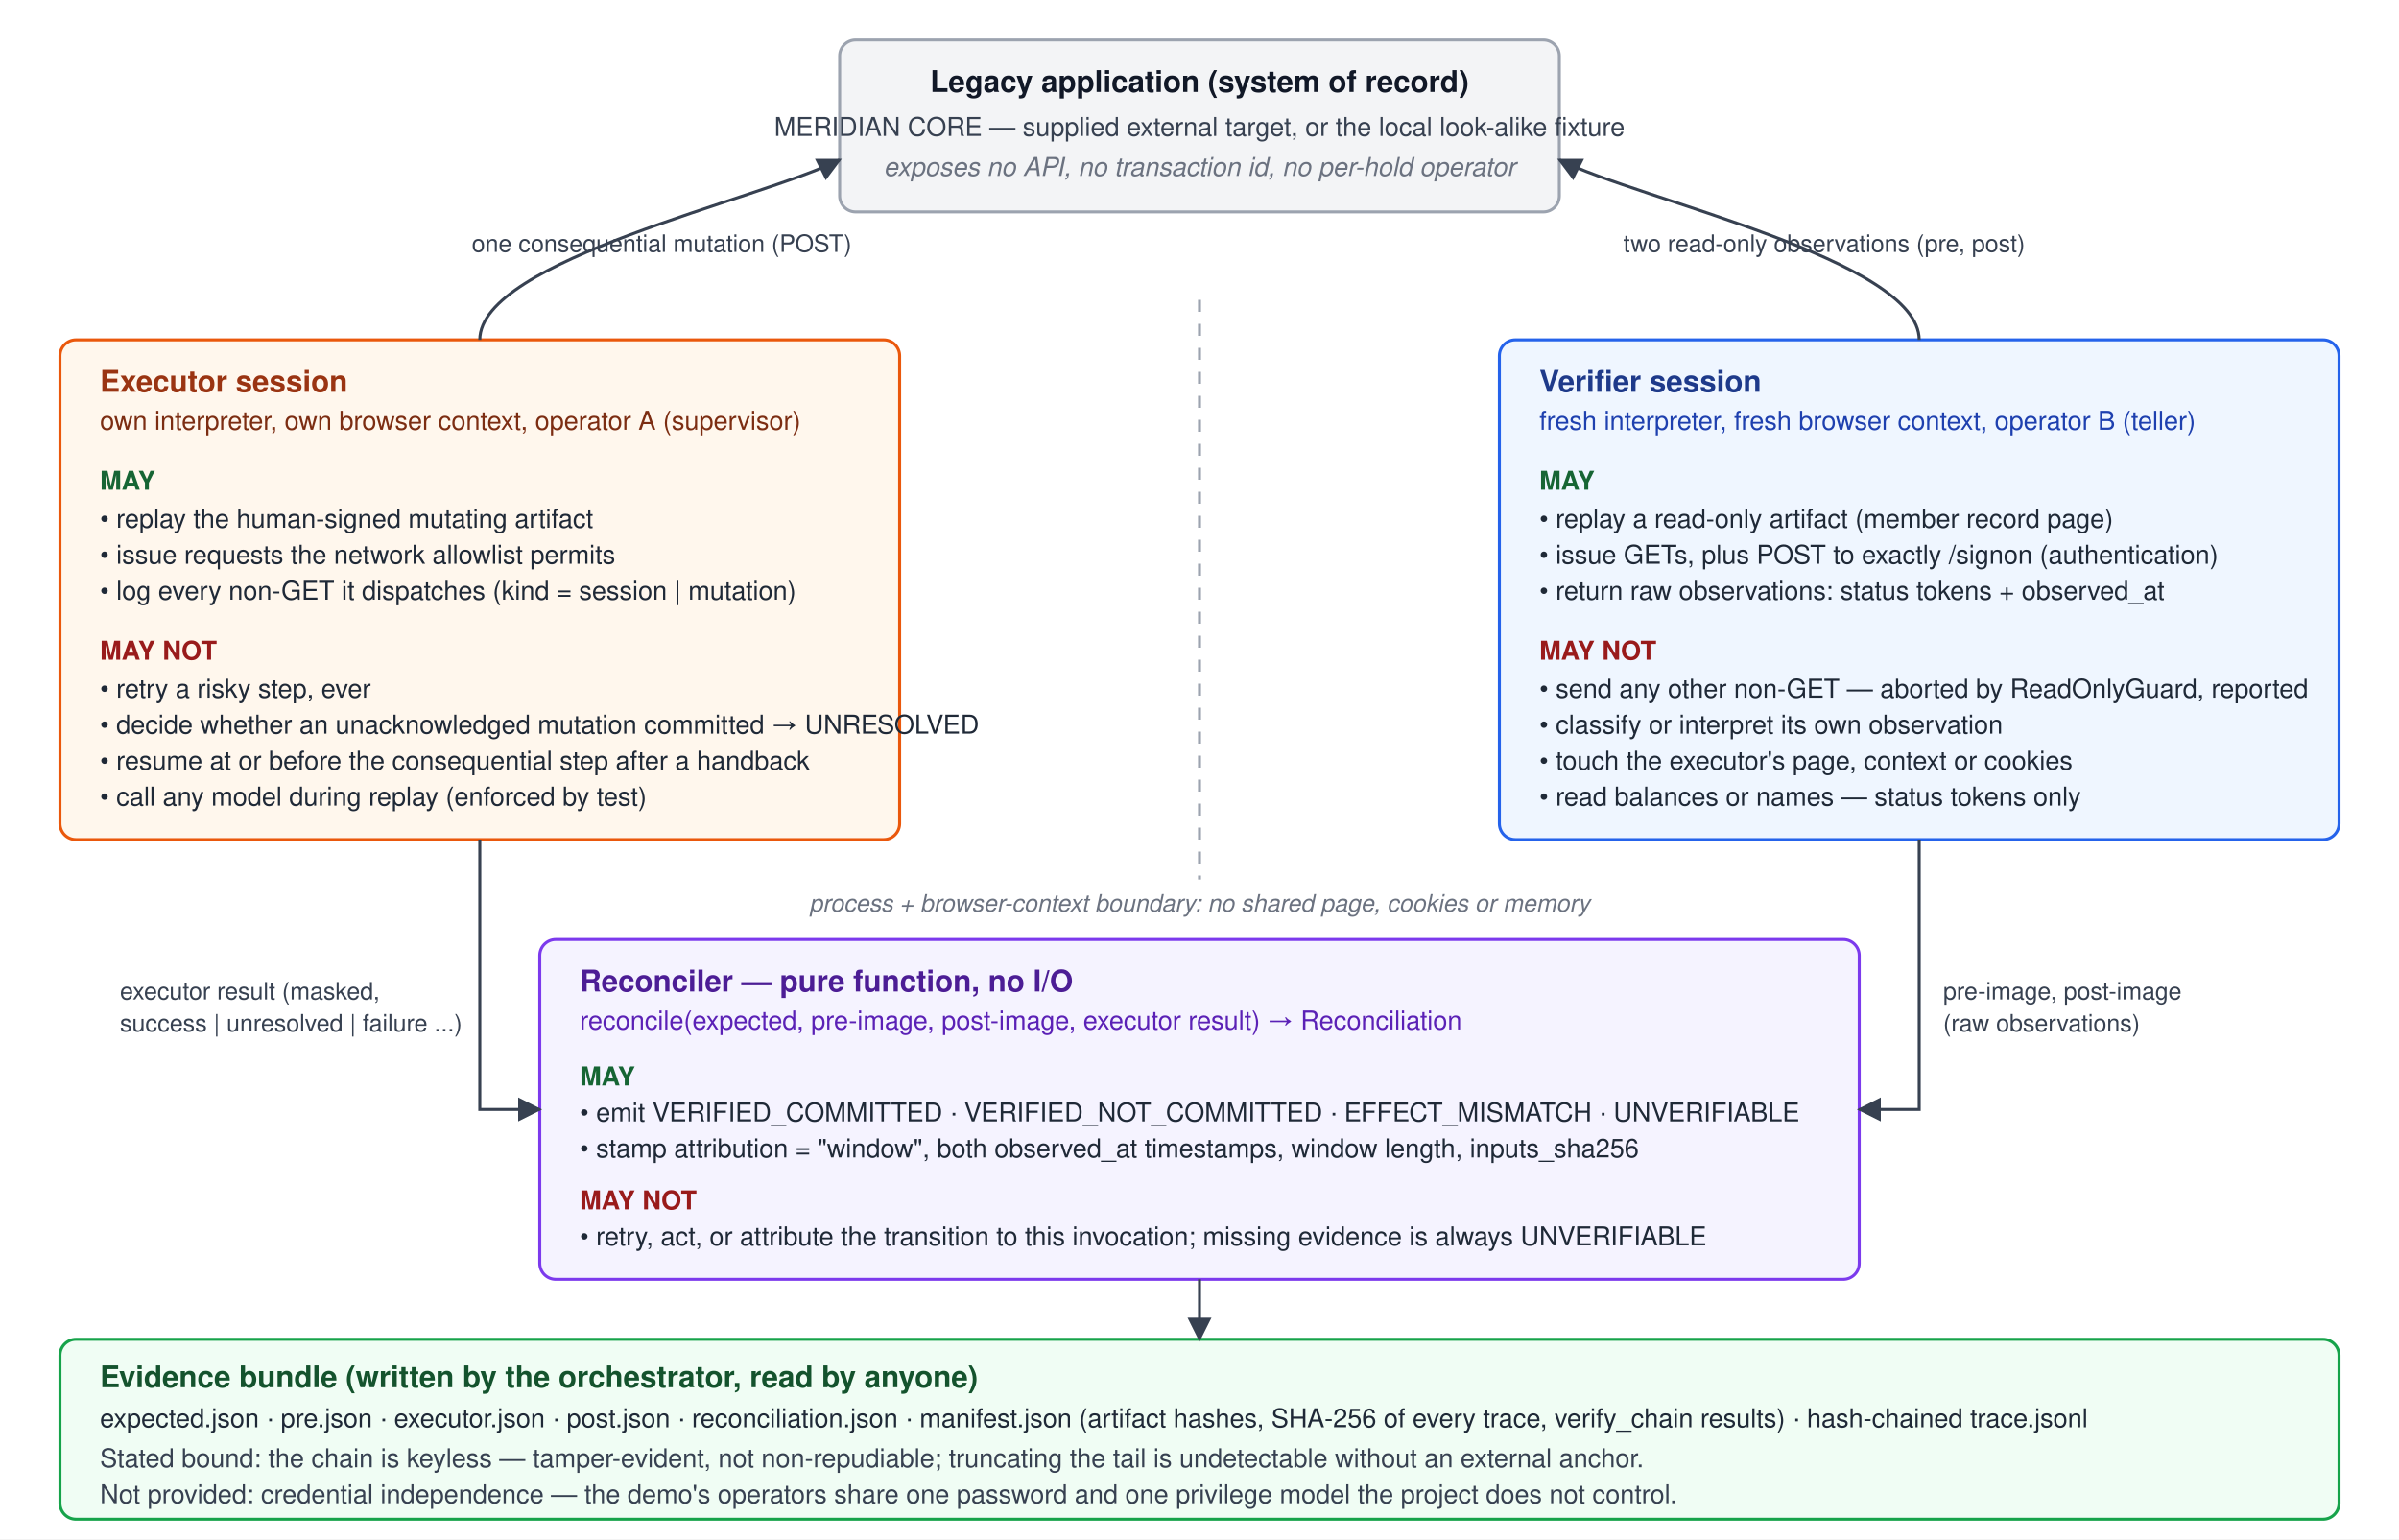
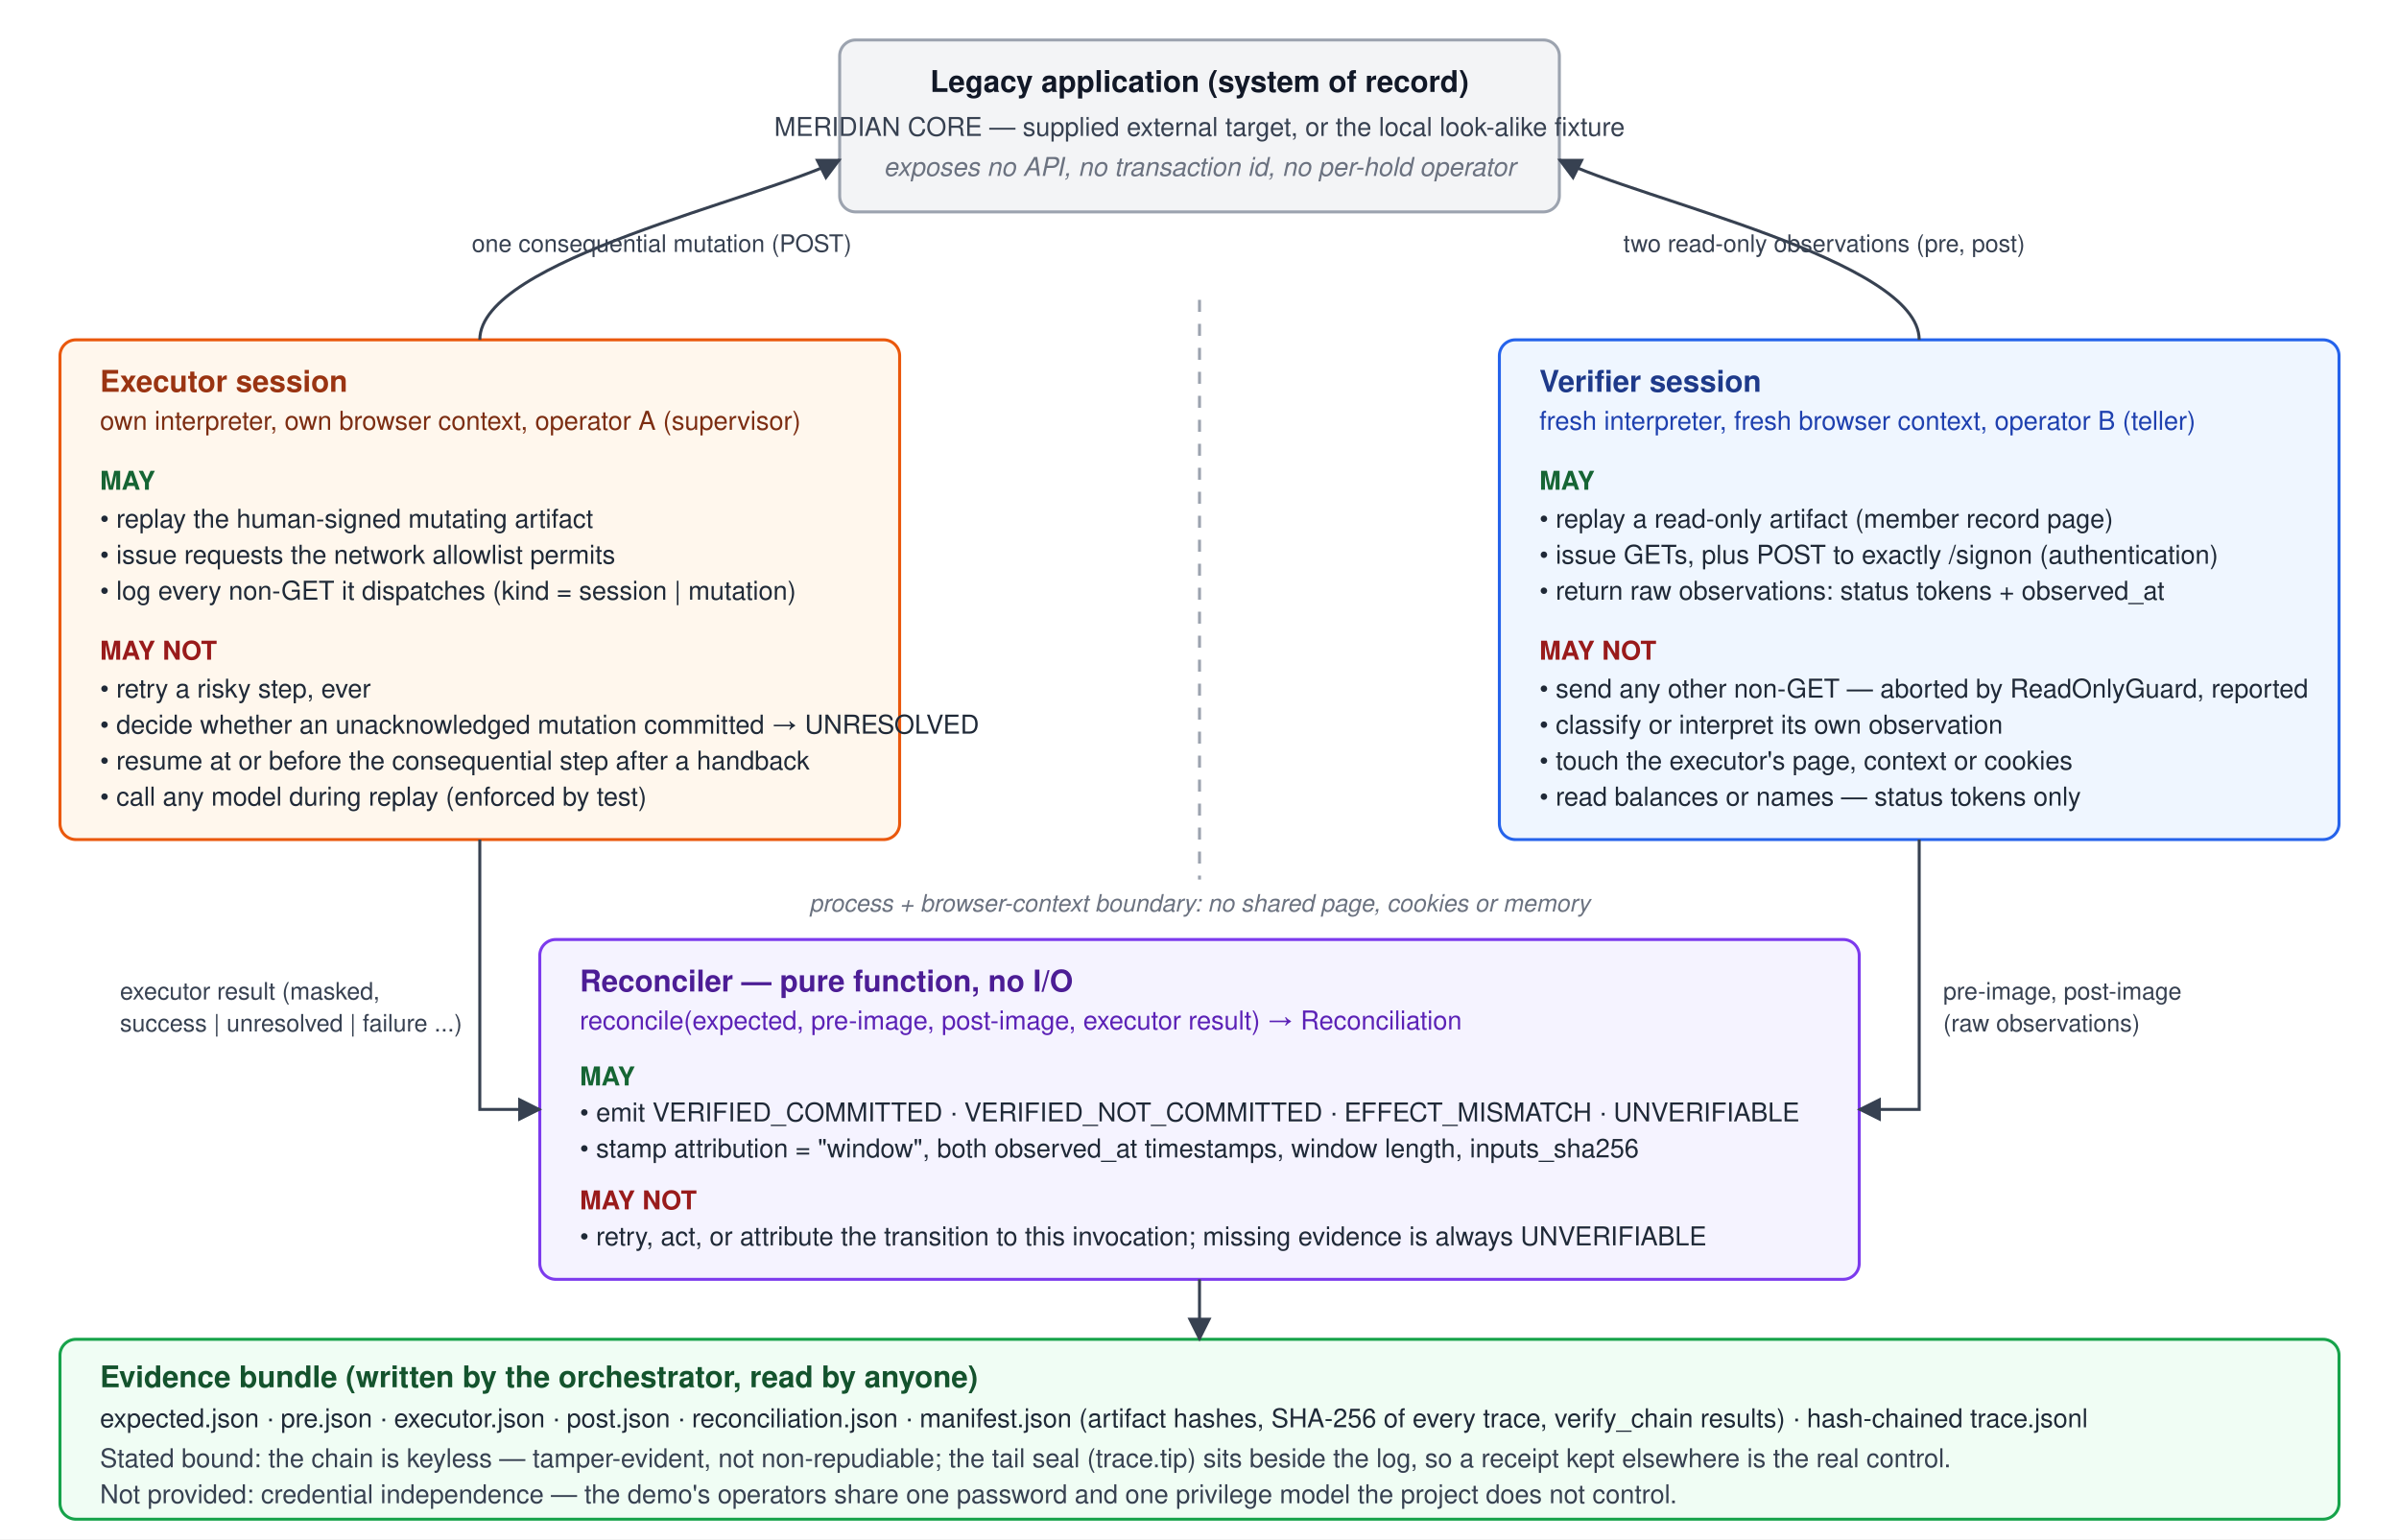
<svg xmlns="http://www.w3.org/2000/svg" viewBox="0 0 1200 770" width="1200" height="770" font-family="ui-sans-serif, -apple-system, 'Segoe UI', Helvetica, Arial, sans-serif" font-size="13">
  <defs>
    <marker id="arrow" viewBox="0 0 10 10" refX="9" refY="5" markerWidth="8" markerHeight="8" orient="auto-start-reverse">
      <path d="M 0 0 L 10 5 L 0 10 z" fill="#374151" />
    </marker>
  </defs>
  <rect x="0" y="0" width="1200" height="770" fill="#ffffff" />
  <rect x="420" y="20" width="360" height="86" rx="8" fill="#f3f4f6" stroke="#9ca3af" stroke-width="1.5" />
  <text x="600" y="46" text-anchor="middle" font-weight="700" font-size="15" fill="#111827">Legacy application (system of record)</text>
  <text x="600" y="68" text-anchor="middle" fill="#374151">MERIDIAN CORE — supplied external target, or the local look-alike fixture</text>
  <text x="600" y="88" text-anchor="middle" fill="#6b7280" font-style="italic">exposes no API, no transaction id, no per-hold operator</text>
  <rect x="30" y="170" width="420" height="250" rx="8" fill="#fff7ed" stroke="#ea580c" stroke-width="1.5" />
  <text x="50" y="196" font-weight="700" font-size="15" fill="#9a3412">Executor session</text>
  <text x="50" y="215" fill="#7c2d12">own interpreter, own browser context, operator A (supervisor)</text>
  <text x="50" y="245" font-weight="700" fill="#166534">MAY</text>
  <text x="50" y="264" fill="#1f2937">• replay the human-signed mutating artifact</text>
  <text x="50" y="282" fill="#1f2937">• issue requests the network allowlist permits</text>
  <text x="50" y="300" fill="#1f2937">• log every non-GET it dispatches (kind = session | mutation)</text>
  <text x="50" y="330" font-weight="700" fill="#991b1b">MAY NOT</text>
  <text x="50" y="349" fill="#1f2937">• retry a risky step, ever</text>
  <text x="50" y="367" fill="#1f2937">• decide whether an unacknowledged mutation committed → UNRESOLVED</text>
  <text x="50" y="385" fill="#1f2937">• resume at or before the consequential step after a handback</text>
  <text x="50" y="403" fill="#1f2937">• call any model during replay (enforced by test)</text>
  <rect x="750" y="170" width="420" height="250" rx="8" fill="#eff6ff" stroke="#2563eb" stroke-width="1.5" />
  <text x="770" y="196" font-weight="700" font-size="15" fill="#1e3a8a">Verifier session</text>
  <text x="770" y="215" fill="#1e40af">fresh interpreter, fresh browser context, operator B (teller)</text>
  <text x="770" y="245" font-weight="700" fill="#166534">MAY</text>
  <text x="770" y="264" fill="#1f2937">• replay a read-only artifact (member record page)</text>
  <text x="770" y="282" fill="#1f2937">• issue GETs, plus POST to exactly /signon (authentication)</text>
  <text x="770" y="300" fill="#1f2937">• return raw observations: status tokens + observed_at</text>
  <text x="770" y="330" font-weight="700" fill="#991b1b">MAY NOT</text>
  <text x="770" y="349" fill="#1f2937">• send any other non-GET — aborted by ReadOnlyGuard, reported</text>
  <text x="770" y="367" fill="#1f2937">• classify or interpret its own observation</text>
  <text x="770" y="385" fill="#1f2937">• touch the executor's page, context or cookies</text>
  <text x="770" y="403" fill="#1f2937">• read balances or names — status tokens only</text>
  <rect x="270" y="470" width="660" height="170" rx="8" fill="#f5f3ff" stroke="#7c3aed" stroke-width="1.5" />
  <text x="290" y="496" font-weight="700" font-size="15" fill="#4c1d95">Reconciler — pure function, no I/O</text>
  <text x="290" y="515" fill="#5b21b6">reconcile(expected, pre-image, post-image, executor result) → Reconciliation</text>
  <text x="290" y="543" font-weight="700" fill="#166534">MAY</text>
  <text x="290" y="561" fill="#1f2937">• emit VERIFIED_COMMITTED · VERIFIED_NOT_COMMITTED · EFFECT_MISMATCH · UNVERIFIABLE</text>
  <text x="290" y="579" fill="#1f2937">• stamp attribution = "window", both observed_at timestamps, window length, inputs_sha256</text>
  <text x="290" y="605" font-weight="700" fill="#991b1b">MAY NOT</text>
  <text x="290" y="623" fill="#1f2937">• retry, act, or attribute the transition to this invocation; missing evidence is always UNVERIFIABLE</text>
  <rect x="30" y="670" width="1140" height="90" rx="8" fill="#f0fdf4" stroke="#16a34a" stroke-width="1.5" />
  <text x="50" y="694" font-weight="700" font-size="15" fill="#14532d">Evidence bundle (written by the orchestrator, read by anyone)</text>
  <text x="50" y="714" fill="#1f2937">expected.json · pre.json · executor.json · post.json · reconciliation.json · manifest.json (artifact hashes, SHA-256 of every trace, verify_chain results) · hash-chained trace.jsonl</text>
-   <text x="50" y="734" fill="#374151">Stated bound: the chain is keyless — tamper-evident, not non-repudiable; truncating the tail is undetectable without an external anchor.</text>
+   <text x="50" y="734" fill="#374151">Stated bound: the chain is keyless — tamper-evident, not non-repudiable; the tail seal (trace.tip) sits beside the log, so a receipt kept elsewhere is the real control.</text>
  <text x="50" y="752" fill="#374151">Not provided: credential independence — the demo's operators share one password and one privilege model the project does not control.</text>
  <path d="M 240 170 C 240 130, 380 100, 420 80" fill="none" stroke="#374151" stroke-width="1.5" marker-end="url(#arrow)" />
  <text x="236" y="126" fill="#374151" font-size="12">one consequential mutation (POST)</text>
  <path d="M 960 170 C 960 130, 820 100, 780 80" fill="none" stroke="#374151" stroke-width="1.5" marker-end="url(#arrow)" />
  <text x="812" y="126" fill="#374151" font-size="12">two read-only observations (pre, post)</text>
  <path d="M 240 420 L 240 555 L 270 555" fill="none" stroke="#374151" stroke-width="1.5" marker-end="url(#arrow)" />
  <text x="60" y="500" fill="#374151" font-size="12">executor result (masked,</text>
  <text x="60" y="516" fill="#374151" font-size="12">success | unresolved | failure ...)</text>
  <path d="M 960 420 L 960 555 L 930 555" fill="none" stroke="#374151" stroke-width="1.5" marker-end="url(#arrow)" />
  <text x="972" y="500" fill="#374151" font-size="12">pre-image, post-image</text>
  <text x="972" y="516" fill="#374151" font-size="12">(raw observations)</text>
  <path d="M 600 640 L 600 670" fill="none" stroke="#374151" stroke-width="1.5" marker-end="url(#arrow)" />
  <line x1="600" y1="150" x2="600" y2="440" stroke="#9ca3af" stroke-width="1.5" stroke-dasharray="6 6" />
  <text x="600" y="456" text-anchor="middle" fill="#6b7280" font-size="12" font-style="italic">process + browser-context boundary: no shared page, cookies or memory</text>
</svg>
